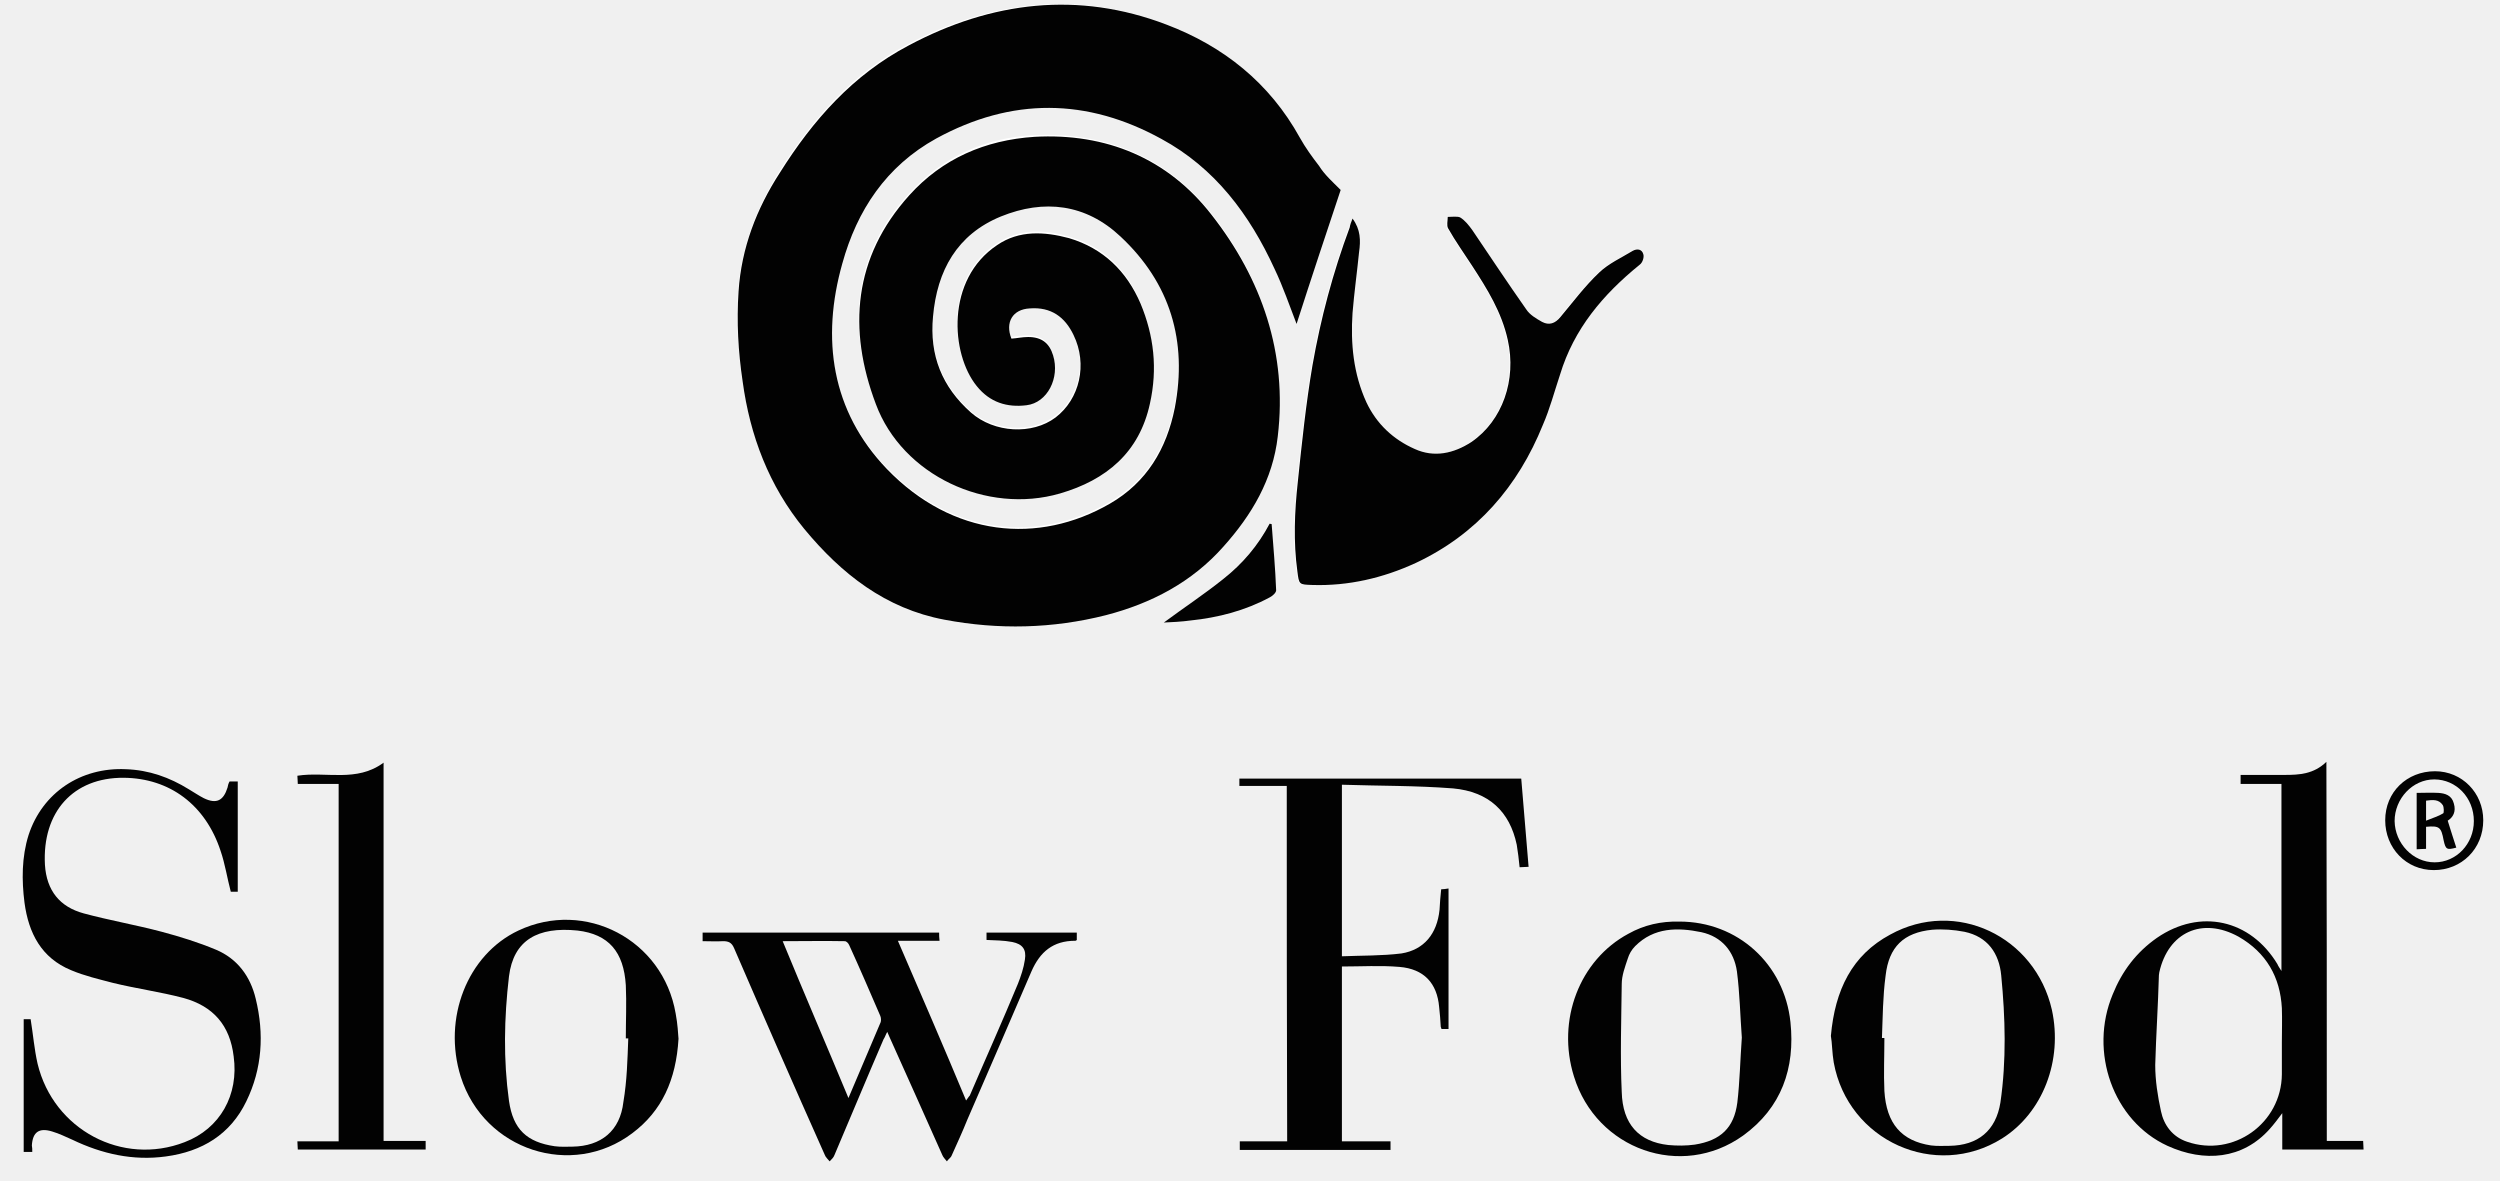
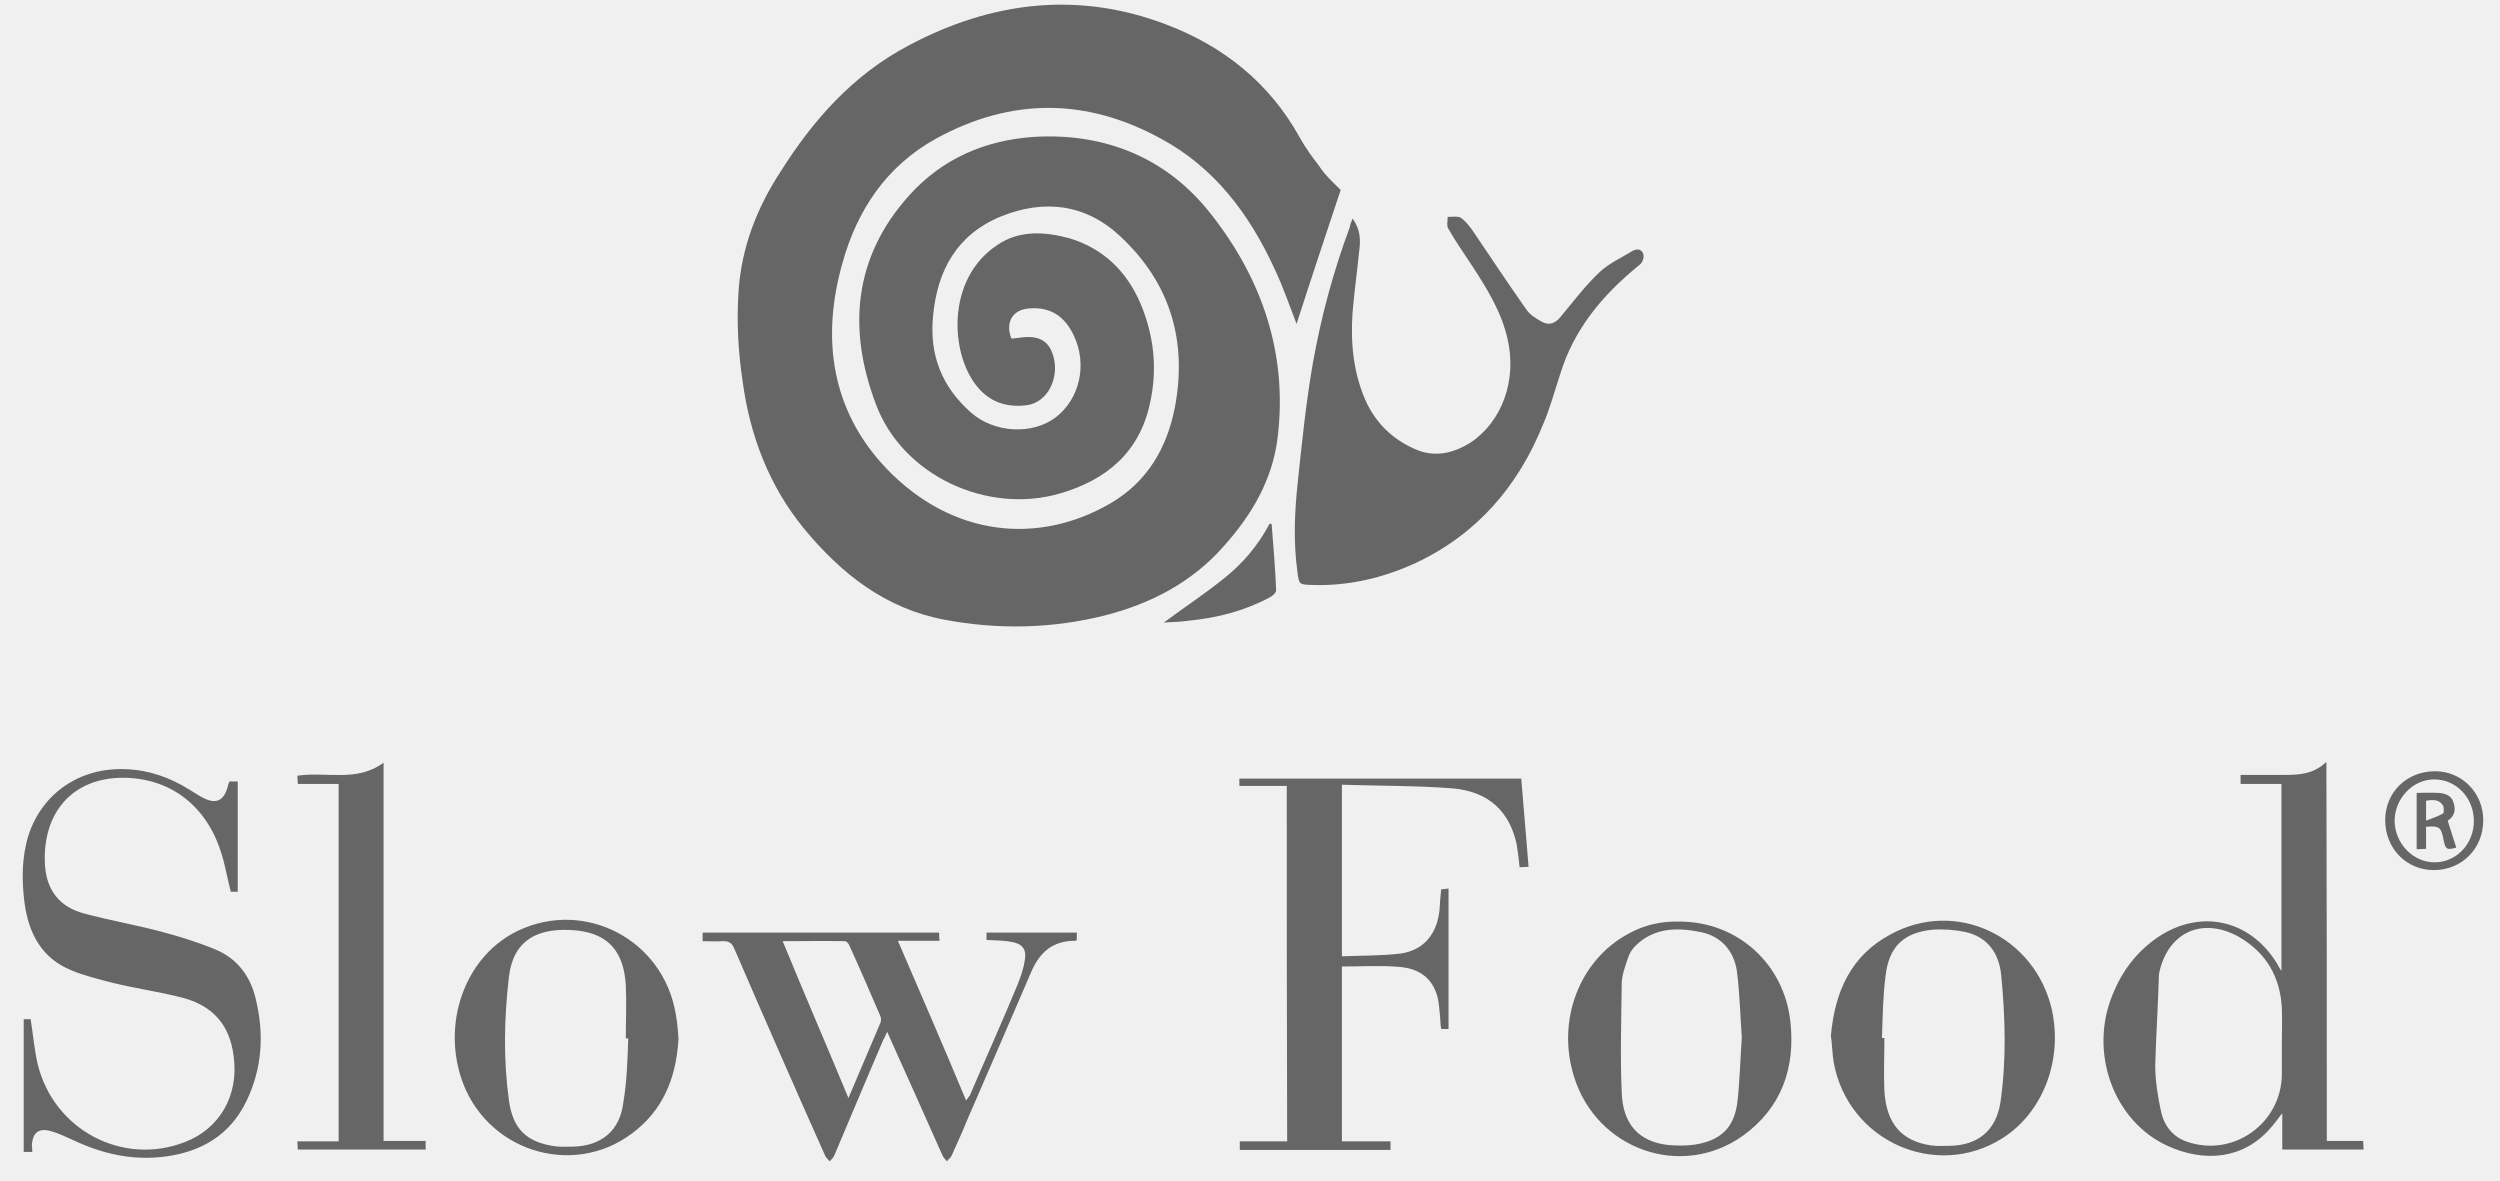
- <svg xmlns="http://www.w3.org/2000/svg" version="1.1" id="Ebene_1" x="0px" y="0px" viewBox="0 0 612 289" style="enable-background:new 0 0 612 289;" xml:space="preserve">
+ <svg xmlns="http://www.w3.org/2000/svg" viewBox="-173 136 612 289">
  <style type="text/css">
- 	.st0{opacity:0.99;}
- 	.st1{fill:#FFFFFF;}
- </style>
-   <g class="st0">
-     <path class="st1" d="M328.2,46.5c-2-2.1-3.8-3.9-5.5-6c-1.7-2.2-3.3-4.4-4.7-6.9c-7.4-13.4-18.7-22.2-32.7-27.7   c-21.5-8.2-42.5-5.8-62.8,4.8C208.8,17.8,199,29,190.8,41.9c-5.5,8.9-9.3,18.4-10.1,29c-0.5,7.4-0.1,14.8,1,22.1   c2,13.4,6.5,25.7,15.1,36.1c9.1,10.9,19.9,19.5,34.3,22.2c13.2,2.5,26.4,2.3,39.5-1.1c11.2-2.8,20.9-8.1,28.8-16.8   c7-7.7,12.2-16.5,13.3-27c2.3-20.4-3.9-38.6-16.2-54.2c-10.7-13.6-25.7-20-43.4-19.1c-12,0.6-22.4,5.3-30.6,14.3   c-13.9,15.2-15.1,32.8-8.2,51.1c6.5,17.3,27.2,26.9,45.1,21.9c11.3-3.2,19.3-10,22-22c1.8-8.4,1-16.6-2.3-24.5   c-3.3-7.9-9-13.6-17.5-16c-6-1.7-12-2-17.6,1.7c-12.7,8.5-11.4,26.6-5,34.5c3.2,3.9,7.4,5.2,12.2,4.7c5-0.6,8.2-6.6,6.5-12.2   c-1-3.1-2.8-4.5-6.1-4.5c-1.4,0-2.7,0.2-4.1,0.4c-1.7-3.9,0.4-7.1,4.5-7.4c5.2-0.2,8.6,2.1,10.7,6.5c3.4,7.1,1.5,15.6-4.4,20.2   c-5.7,4.3-15,3.8-20.7-1.2c-7-6.3-10.1-14.1-9.3-23.5c1-11.3,5.9-20,16.6-24.5c10.6-4.3,20.8-3.1,29.3,4.9   c12.2,11.4,16.5,25.6,13.3,41.9c-2,10.1-6.9,18.3-15.9,23.5c-17.5,10.1-38.5,8.2-54.6-8.5c-13.6-14.1-16.1-31.8-10.9-50.3   c3.6-12.9,10.7-23.8,23-30.6c18.4-10.1,36.9-9.8,55.1,0.1c13,7.1,21.5,18.6,27.7,31.8c2.1,4.4,3.7,9.1,5.4,13.5   C320.9,68.5,324.6,57.4,328.2,46.5z M331.1,53.5c-0.4,1-0.6,1.6-0.9,2.2c-4.1,10.9-7.1,22.2-9.1,33.7c-1.6,9.5-2.6,19.1-3.6,28.6   c-0.7,7.3-1.1,14.6-0.1,21.9c0.4,3.2,0.4,3.2,3.6,3.3c9,0.2,17.6-1.7,25.4-5.4c14.9-6.9,25-18.7,31.1-33.8   c1.6-4.1,2.8-8.2,4.2-12.3c3.6-11.2,10.7-19.7,19.5-26.9c0.6-0.5,1.1-1.7,0.9-2.5c-0.4-1.2-1.6-1.5-2.6-0.9   c-2.8,1.7-5.9,3.1-8.2,5.3c-3.4,3.3-6.4,7.1-9.5,10.9c-1.2,1.6-2.8,2.1-4.5,1.2c-1.5-0.7-3.1-1.7-3.9-3.1   c-4.5-6.4-8.7-13-13.2-19.4c-0.9-1.2-1.8-2.3-3-3.1c-0.7-0.5-2-0.1-3-0.1c0,1-0.4,2.1,0.1,2.8c1.8,3.1,3.8,6.1,5.9,9.2   c3.7,5.7,7.3,11.3,8.7,18.1c2.2,9.7-1.2,19.8-8.9,25c-4.3,2.8-9.1,4.1-13.9,1.7c-5.2-2.5-9.3-6.1-11.8-11.4   c-3.2-6.9-3.9-14.3-3.4-21.9c0.4-5,1.1-10,1.6-14.9C333.1,58.9,333.1,56.2,331.1,53.5z M284.9,152.4c2.2-0.1,4.3-0.2,6.4-0.5   c6.9-0.7,13.5-2.5,19.5-5.7c0.6-0.4,1.5-1.1,1.5-1.7c-0.2-5.4-0.7-10.8-1.1-16.2c-0.1,0-0.4-0.1-0.5-0.1   c-2.8,5.3-6.6,9.8-11.3,13.5C294.8,145.4,289.9,148.8,284.9,152.4z" />
-     <path d="M328.2,46.5c-3.6,10.8-7.3,21.9-10.8,32.8c-1.7-4.4-3.3-9.1-5.4-13.5c-6.1-13.3-14.6-24.7-27.7-31.8   c-18.2-10-36.6-10.2-55.1-0.1c-12.3,6.8-19.4,17.6-23,30.6c-5.2,18.4-2.7,36.1,10.9,50.3c16.1,16.7,37.1,18.6,54.6,8.5   c9-5.2,13.9-13.4,15.9-23.5c3.1-16.3-1.1-30.5-13.3-41.9c-8.5-8-18.7-9.2-29.3-4.9c-10.7,4.4-15.6,13.2-16.6,24.5   c-0.9,9.5,2.2,17.2,9.3,23.5c5.7,5,15,5.5,20.7,1.2c5.9-4.5,7.9-13,4.4-20.2c-2.1-4.4-5.5-6.9-10.7-6.5c-4.2,0.2-6.1,3.4-4.5,7.4   c1.4-0.1,2.7-0.4,4.1-0.4c3.3,0,5.2,1.5,6.1,4.5c1.7,5.5-1.4,11.6-6.5,12.2c-4.8,0.6-9-0.7-12.2-4.7c-6.4-7.9-7.6-26.1,5-34.5   c5.4-3.7,11.6-3.3,17.6-1.7c8.4,2.5,14.1,8.1,17.5,16c3.3,7.9,4.2,16,2.3,24.5c-2.6,12-10.7,18.7-22,22   c-17.9,5.2-38.6-4.4-45.1-21.9c-6.9-18.3-5.5-35.9,8.2-51.1c8.1-9,18.6-13.5,30.6-14.3c17.6-1,32.7,5.3,43.4,19.1   c12.3,15.7,18.6,33.9,16.2,54.2c-1.2,10.6-6.4,19.3-13.3,27c-7.7,8.7-17.6,13.9-28.8,16.8c-13,3.3-26.3,3.6-39.5,1.1   c-14.4-2.7-25.2-11.2-34.3-22.2c-8.7-10.6-13.3-22.9-15.1-36.1c-1.1-7.4-1.5-14.6-1-22.1c0.7-10.6,4.4-20.2,10.1-29   c8.1-12.9,17.9-24,31.6-31.2C242.8,0.3,264-2.2,285.5,6c14,5.3,25.3,14.3,32.7,27.7c1.4,2.5,3,4.7,4.7,6.9   C324.2,42.7,326.2,44.5,328.2,46.5z" />
-     <path d="M331.1,53.5c2,2.7,2,5.4,1.6,8.2c-0.5,5-1.2,10-1.6,14.9c-0.5,7.5,0.2,14.9,3.4,21.9c2.5,5.3,6.6,9.1,11.8,11.4   c4.8,2.2,9.6,1.1,13.9-1.7c7.6-5.2,11.1-15.2,8.9-25c-1.5-6.8-5-12.4-8.7-18.1c-2-3.1-4.1-6-5.9-9.2c-0.4-0.7-0.1-1.8-0.1-2.8   c1,0,2.2-0.2,3,0.1c1.2,0.7,2.2,2,3,3.1c4.4,6.5,8.7,13,13.2,19.4c0.9,1.4,2.5,2.3,3.9,3.1c1.7,0.9,3.2,0.4,4.5-1.2   c3.1-3.7,6-7.6,9.5-10.9c2.3-2.2,5.4-3.6,8.2-5.3c1.1-0.6,2.3-0.4,2.6,0.9c0.2,0.7-0.2,2-0.9,2.5c-9,7.3-16.1,15.7-19.5,26.9   c-1.4,4.2-2.5,8.4-4.2,12.3c-6.1,15.1-16.2,26.8-31.1,33.8c-8,3.7-16.6,5.7-25.4,5.4c-3.2-0.1-3.2-0.1-3.6-3.3   c-1-7.3-0.7-14.6,0.1-21.9c1-9.6,2-19.2,3.6-28.6c2-11.4,5-22.7,9.1-33.7C330.5,55.1,330.7,54.5,331.1,53.5z" />
-     <path d="M569.6,279.3c3.2,0,5.9,0,8.9,0c0,0.7,0.1,1.4,0.1,2.1c-6.6,0-13.2,0-19.9,0c0-2.8,0-5.5,0-8.9c-1.2,1.6-2.1,2.8-3.1,3.9   c-6.6,7.4-16,8.2-25,4.1c-13.3-6.1-19.3-23-13.4-37.1c2.3-5.7,5.8-10.3,10.8-13.8c10.6-7.3,22.9-4.5,29.5,6.4   c0.2,0.5,0.5,0.9,1,1.7c0-15.5,0-30.5,0-45.8c-3.2,0-6.5,0-10,0c0-0.9,0-1.4,0-2.2c3.7,0,7.3,0,10.8,0c3.6,0,7.1-0.2,10.2-3.2   C569.6,217.5,569.6,248.2,569.6,279.3z M558.6,255.2c0-2.8,0.1-5.5,0-8.4c-0.4-7.6-3.8-13.6-10.6-17.5c-8.9-4.9-17.2-1.1-19.4,8.7   c0,0.2-0.1,0.5-0.1,0.7c-0.2,7.4-0.7,14.8-0.9,22c0,3.8,0.6,7.6,1.4,11.3c0.7,3.4,2.8,6.3,6.4,7.5c11.3,3.9,23.1-4.5,23.2-16.5   C558.6,260.6,558.6,257.9,558.6,255.2z" />
-     <path d="M315,192.4c-3.9,0-7.6,0-11.6,0c0-0.7,0-1.2,0-1.8c23,0,45.8,0,69,0c0.6,7.3,1.2,14.4,1.8,21.6c-0.7,0-1.5,0.1-2.2,0.1   c-0.2-2-0.4-3.7-0.7-5.5c-1.7-8.1-6.8-13-15.6-13.8c-9-0.7-18.1-0.6-27.2-0.9c0,14.1,0,27.8,0,42c4.9-0.2,9.8-0.1,14.6-0.7   c5.5-0.9,8.7-4.8,9.3-10.7c0.1-1.6,0.2-3.3,0.4-5c0.6,0,1.1-0.1,1.8-0.2c0,11.4,0,22.9,0,34.4c-0.5,0-1.1,0-1.7,0   c-0.1-0.1-0.1-0.4-0.2-0.5c-0.1-1.6-0.2-3.3-0.4-4.9c-0.5-5.8-3.7-9.3-9.7-9.8c-4.7-0.4-9.3-0.1-14.1-0.1c0,14,0,28.3,0,42.8   c3.9,0,7.9,0,11.9,0c0,0.9,0,1.5,0,2.1c-12.3,0-24.6,0-36.9,0c0-0.6,0-1.2,0-2.1c3.8,0,7.6,0,11.6,0C315,250.2,315,221.4,315,192.4   z" />
-     <path d="M7.9,282c-0.7,0-1.4,0-2.1,0c0-10.8,0-21.6,0-32.5c0.6,0,1.2,0,1.7,0c0.6,3.7,0.9,7.4,1.7,10.9c3.9,16.2,20.8,25.1,36,19.2   c8.7-3.3,13.3-11.6,12-21c-0.9-7.6-5-12.3-12.3-14.3c-5.7-1.5-11.6-2.3-17.3-3.7c-3.4-0.9-6.9-1.7-10.2-3.1   c-7.3-3-10.4-9.1-11.4-16.5c-0.7-5.5-0.7-11.2,1-16.6c3.4-10.4,12.8-16.6,23.8-16.1c5.7,0.2,10.7,2,15.4,4.9   c1.2,0.7,2.5,1.6,3.7,2.2c3.1,1.5,4.8,0.6,5.8-2.6c0.1-0.5,0.2-1,0.5-1.5c0.6,0,1.2,0,2,0c0,9.1,0,17.9,0,27c-0.6,0-1.2,0-1.7,0   c-0.9-3.4-1.4-6.8-2.5-10c-3.7-11.3-12.5-17.8-23.7-17.9c-12.4-0.1-20,8.4-19.3,21.3c0.4,6.3,3.6,10.3,9.5,11.9   c6.3,1.7,12.7,2.8,19.1,4.5c4.5,1.2,9,2.6,13.3,4.4c5.2,2.2,8.4,6.5,9.7,12c2.1,8.6,1.6,17.1-2.3,25.1   c-3.9,8.1-10.8,12.3-19.7,13.5c-8,1.1-15.6-0.6-22.9-4.1c-1.6-0.7-3.2-1.5-4.9-2c-3.2-1-4.8,0.1-5,3.4C7.9,280.9,7.9,281.4,7.9,282   z" />
-     <path d="M263.6,228.3c0,0.7,0,1.4,0,1.8c-0.1,0.1-0.2,0.2-0.4,0.2c-5.4,0-8.6,2.7-10.7,7.5c-5.2,12-10.4,24.2-15.7,36.3   c-1.2,3-2.5,5.8-3.8,8.7c-0.2,0.6-0.9,1-1.2,1.5c-0.4-0.5-0.9-1-1.1-1.5c-4.3-9.6-8.5-19.1-12.8-28.6c-0.2-0.4-0.4-0.9-0.7-1.6   c-0.4,0.7-0.6,1.4-0.9,1.8c-4.1,9.5-8,18.9-12,28.3c-0.2,0.6-0.7,1.1-1.2,1.6c-0.4-0.5-1-1-1.2-1.6c-7.5-16.8-14.9-33.7-22.2-50.6   c-0.6-1.4-1.4-1.7-2.7-1.7c-1.6,0.1-3.3,0-5,0c0-0.7,0-1.4,0-2.1c19.3,0,38.5,0,57.9,0c0,0.6,0,1.2,0.1,2c-3.4,0-6.6,0-10.2,0   c5.7,13.2,11.2,25.9,16.7,39.1c0.4-0.5,0.6-0.9,0.9-1.2c3.9-9.1,8-18.2,11.8-27.4c0.7-1.8,1.4-3.8,1.7-5.9c0.4-2.5-0.6-3.8-3.1-4.3   c-2.1-0.4-4.2-0.4-6.3-0.5c0-0.6,0-1.1,0-1.8C248.6,228.3,256.1,228.3,263.6,228.3z M207.7,268.8c2.7-6.4,5.3-12.5,7.9-18.6   c0.1-0.4,0.1-1-0.1-1.5c-2.5-5.8-5-11.6-7.6-17.3c-0.2-0.5-0.7-1-1.1-1c-4.9-0.1-10,0-15.2,0C196.9,243.3,202.3,255.8,207.7,268.8z   " />
-     <path d="M93.9,279.3c3.6,0,6.9,0,10.3,0c0,0.7,0,1.4,0,2.1c-10.4,0-20.8,0-31.3,0c0-0.6-0.1-1.2-0.1-2c3.4,0,6.8,0,10.1,0   c0-29.3,0-58.3,0-87.5c-3.3,0-6.6,0-10,0c0-0.7-0.1-1.4-0.1-2c7-1.1,14.5,1.7,21.1-3.2C93.9,217.6,93.9,248.3,93.9,279.3z" />
-     <path d="M411.1,225.6c14.3,0,25.7,10.4,27.2,24.6c1.2,11.3-2.2,21-11.6,27.8c-15.1,10.8-35.9,3.4-41.4-14.5   c-4.3-13.8,1.4-28.5,13.3-34.9C402.5,226.4,406.7,225.5,411.1,225.6z M426.4,254c-0.4-5.3-0.5-10.8-1.2-16.2   c-0.7-4.9-3.7-8.5-8.7-9.6c-5.8-1.2-11.6-1.2-16.2,3.4c-0.9,0.9-1.5,2-1.8,3c-0.7,2.1-1.5,4.2-1.5,6.3c-0.1,8.9-0.4,17.7,0,26.4   c0.2,7.9,4.2,12.2,11.4,13c2.1,0.2,4.4,0.2,6.5-0.1c6.3-1,9.6-4.1,10.4-10.3C425.9,264.8,426,259.5,426.4,254z" />
-     <path d="M166.1,254.3c-0.6,10.1-4.1,17.7-11.3,23.1c-14.8,11.2-36.3,4.2-42-13.8c-4.5-14.3,1.6-29.9,14.1-35.8   c16.3-7.7,35.4,2.2,38.5,20.3C165.9,250.7,166,253.1,166.1,254.3z M153.8,254.2c-0.2,0-0.4,0-0.6,0c0-4.3,0.2-8.7,0-13   c-0.5-8.2-4.2-12.5-11.8-13.4c-9.7-1-15.7,2.3-16.8,11.2c-1.2,10.2-1.4,20.4,0,30.5c1,7,4.4,10.1,11.2,11.1c1.5,0.2,3,0.1,4.3,0.1   c7.1-0.1,11.7-3.9,12.5-10.9C153.5,264.5,153.6,259.4,153.8,254.2z" />
-     <path d="M448.2,253.6c1-11.3,5.2-19.8,14.5-24.8c16.1-8.9,35.5,0.4,39.6,18.4c2.7,12.4-2.2,25.2-12.2,31.5   c-16.3,10.2-37.7,0.6-41.2-18.6C448.5,257.8,448.5,255.2,448.2,253.6z M460.7,254.1c0.2,0,0.4,0,0.6,0c0,4.3-0.2,8.7,0,13   c0.5,8,4.2,12.2,11.4,13.3c1.5,0.2,3.1,0.1,4.5,0.1c7-0.1,11.4-3.7,12.5-10.6c1.5-10.3,1.2-20.8,0.2-31.1c-0.5-5.4-3.3-9.5-9-10.7   c-2.6-0.5-5.3-0.7-7.9-0.5c-7,0.7-10.6,4.2-11.4,11.2C460.9,244,460.9,249.1,460.7,254.1z" />
-     <path d="M284.9,152.4c5-3.7,10-7,14.6-10.7c4.7-3.7,8.5-8.2,11.3-13.5c0.1,0,0.4,0.1,0.5,0.1c0.4,5.4,0.9,10.8,1.1,16.2   c0,0.6-0.9,1.4-1.5,1.7c-6.1,3.3-12.7,5-19.5,5.7C289.2,152.2,287.1,152.3,284.9,152.4z" />
-     <path d="M595.8,213c-6.8,0-11.9-5.4-11.9-12.2c0-6.9,5.3-12,12.2-12c6.6,0,11.8,5.3,11.8,12C607.9,207.8,602.6,213,595.8,213z    M596,211.1c5.3,0,9.6-4.5,9.6-10.1c0-5.7-4.3-10.2-9.7-10.2c-5.3,0-9.7,4.7-9.7,10.2C586.3,206.5,590.7,211.1,596,211.1z" />
-     <path d="M591.6,207.9c0-4.5,0-9,0-13.8c1.7,0,3.6-0.1,5.3,0c1.7,0.1,3.3,0.6,3.8,2.6c0.6,2-0.2,3.4-1.5,4.2   c0.7,2.3,1.4,4.4,2.1,6.6c-2.3,0.6-2.6,0.5-3.1-1.8c-0.6-3.2-1-3.6-4.3-3.3c0,1.7,0,3.4,0,5.4C592.9,207.8,592.3,207.9,591.6,207.9   z M593.9,196c0,1.5,0,2.8,0,4.9c1.7-0.7,3.1-1.1,4.2-1.8c0.2-0.1,0.2-1.5-0.1-2C597,195.6,595.5,195.8,593.9,196z" />
-   </g>
+     .path{fill:#666;}
+   </style>
+   <path class="path" d="M155.2,182.5c-3.6,10.8-7.3,21.9-10.8,32.8c-1.7-4.4-3.3-9.1-5.4-13.5c-6.1-13.3-14.6-24.7-27.7-31.8  c-18.2-10-36.6-10.2-55.1-0.1c-12.3,6.8-19.4,17.6-23,30.6c-5.2,18.4-2.7,36.1,10.9,50.3c16.1,16.7,37.1,18.6,54.6,8.5  c9-5.2,13.9-13.4,15.9-23.5c3.1-16.3-1.1-30.5-13.3-41.9c-8.5-8-18.7-9.2-29.3-4.9c-10.7,4.4-15.6,13.2-16.6,24.5  c-0.9,9.5,2.2,17.2,9.3,23.5c5.7,5,15,5.5,20.7,1.2c5.9-4.5,7.9-13,4.4-20.2c-2.1-4.4-5.5-6.9-10.7-6.5c-4.2,0.2-6.1,3.4-4.5,7.4  c1.4-0.1,2.7-0.4,4.1-0.4c3.3,0,5.2,1.5,6.1,4.5c1.7,5.5-1.4,11.6-6.5,12.2c-4.8,0.6-9-0.7-12.2-4.7c-6.4-7.9-7.6-26.1,5-34.5  c5.4-3.7,11.6-3.3,17.6-1.7c8.4,2.5,14.1,8.1,17.5,16c3.3,7.9,4.2,16,2.3,24.5c-2.6,12-10.7,18.7-22,22  c-17.9,5.2-38.6-4.4-45.1-21.9c-6.9-18.3-5.5-35.9,8.2-51.1c8.1-9,18.6-13.5,30.6-14.3c17.6-1,32.7,5.3,43.4,19.1  c12.3,15.7,18.6,33.9,16.2,54.2c-1.2,10.6-6.4,19.3-13.3,27c-7.7,8.7-17.6,13.9-28.8,16.8c-13,3.3-26.3,3.6-39.5,1.1  C43.8,285,33,276.5,23.9,265.5c-8.7-10.6-13.3-22.9-15.1-36.1c-1.1-7.4-1.5-14.6-1-22.1c0.7-10.6,4.4-20.2,10.1-29  c8.1-12.9,17.9-24,31.6-31.2c20.3-10.8,41.5-13.3,63-5.1c14,5.3,25.3,14.3,32.7,27.7c1.4,2.5,3,4.7,4.7,6.9  C151.2,178.7,153.2,180.5,155.2,182.5z M158.1,189.5c2,2.7,2,5.4,1.6,8.2c-0.5,5-1.2,10-1.6,14.9c-0.5,7.5,0.2,14.9,3.4,21.9  c2.5,5.3,6.6,9.1,11.8,11.4c4.8,2.2,9.6,1.1,13.9-1.7c7.6-5.2,11.1-15.2,8.9-25c-1.5-6.8-5-12.4-8.7-18.1c-2-3.1-4.1-6-5.9-9.2  c-0.4-0.7-0.1-1.8-0.1-2.8c1,0,2.2-0.2,3,0.1c1.2,0.7,2.2,2,3,3.1c4.4,6.5,8.7,13,13.2,19.4c0.9,1.4,2.5,2.3,3.9,3.1  c1.7,0.9,3.2,0.4,4.5-1.2c3.1-3.7,6-7.6,9.5-10.9c2.3-2.2,5.4-3.6,8.2-5.3c1.1-0.6,2.3-0.4,2.6,0.9c0.2,0.7-0.2,2-0.9,2.5  c-9,7.3-16.1,15.7-19.5,26.9c-1.4,4.2-2.5,8.4-4.2,12.3c-6.1,15.1-16.2,26.8-31.1,33.8c-8,3.7-16.6,5.7-25.4,5.4  c-3.2-0.1-3.2-0.1-3.6-3.3c-1-7.3-0.7-14.6,0.1-21.9c1-9.6,2-19.2,3.6-28.6c2-11.4,5-22.7,9.1-33.7  C157.5,191.1,157.7,190.5,158.1,189.5z M396.6,415.3c3.2,0,5.9,0,8.9,0c0,0.7,0.1,1.4,0.1,2.1c-6.6,0-13.2,0-19.9,0  c0-2.8,0-5.5,0-8.9c-1.2,1.6-2.1,2.8-3.1,3.9c-6.6,7.4-16,8.2-25,4.1c-13.3-6.1-19.3-23-13.4-37.1c2.3-5.7,5.8-10.3,10.8-13.8  c10.6-7.3,22.9-4.5,29.5,6.4c0.2,0.5,0.5,0.9,1,1.7c0-15.5,0-30.5,0-45.8c-3.2,0-6.5,0-10,0c0-0.9,0-1.4,0-2.2c3.7,0,7.3,0,10.8,0  c3.6,0,7.1-0.2,10.2-3.2C396.6,353.5,396.6,384.2,396.6,415.3z M385.6,391.2c0-2.8,0.1-5.5,0-8.4c-0.4-7.6-3.8-13.6-10.6-17.5  c-8.9-4.9-17.2-1.1-19.4,8.7c0,0.2-0.1,0.5-0.1,0.7c-0.2,7.4-0.7,14.8-0.9,22c0,3.8,0.6,7.6,1.4,11.3c0.7,3.4,2.8,6.3,6.4,7.5  c11.3,3.9,23.1-4.5,23.2-16.5C385.6,396.6,385.6,393.9,385.6,391.2z M142,328.4c-3.9,0-7.6,0-11.6,0c0-0.7,0-1.2,0-1.8  c23,0,45.8,0,69,0c0.6,7.3,1.2,14.4,1.8,21.6c-0.7,0-1.5,0.1-2.2,0.1c-0.2-2-0.4-3.7-0.7-5.5c-1.7-8.1-6.8-13-15.6-13.8  c-9-0.7-18.1-0.6-27.2-0.9c0,14.1,0,27.8,0,42c4.9-0.2,9.8-0.1,14.6-0.7c5.5-0.9,8.7-4.8,9.3-10.7c0.1-1.6,0.2-3.3,0.4-5  c0.6,0,1.1-0.1,1.8-0.2c0,11.4,0,22.9,0,34.4c-0.5,0-1.1,0-1.7,0c-0.1-0.1-0.1-0.4-0.2-0.5c-0.1-1.6-0.2-3.3-0.4-4.9  c-0.5-5.8-3.7-9.3-9.7-9.8c-4.7-0.4-9.3-0.1-14.1-0.1c0,14,0,28.3,0,42.8c3.9,0,7.9,0,11.9,0c0,0.9,0,1.5,0,2.1  c-12.3,0-24.6,0-36.9,0c0-0.6,0-1.2,0-2.1c3.8,0,7.6,0,11.6,0C142,386.2,142,357.4,142,328.4z M-165.1,418c-0.7,0-1.4,0-2.1,0  c0-10.8,0-21.6,0-32.5c0.6,0,1.2,0,1.7,0c0.6,3.7,0.9,7.4,1.7,10.9c3.9,16.2,20.8,25.1,36,19.2c8.7-3.3,13.3-11.6,12-21  c-0.9-7.6-5-12.3-12.3-14.3c-5.7-1.5-11.6-2.3-17.3-3.7c-3.4-0.9-6.9-1.7-10.2-3.1c-7.3-3-10.4-9.1-11.4-16.5  c-0.7-5.5-0.7-11.2,1-16.6c3.4-10.4,12.8-16.6,23.8-16.1c5.7,0.2,10.7,2,15.4,4.9c1.2,0.7,2.5,1.6,3.7,2.2c3.1,1.5,4.8,0.6,5.8-2.6  c0.1-0.5,0.2-1,0.5-1.5c0.6,0,1.2,0,2,0c0,9.1,0,17.9,0,27c-0.6,0-1.2,0-1.7,0c-0.9-3.4-1.4-6.8-2.5-10  c-3.7-11.3-12.5-17.8-23.7-17.9c-12.4-0.1-20,8.4-19.3,21.3c0.4,6.3,3.6,10.3,9.5,11.9c6.3,1.7,12.7,2.8,19.1,4.5  c4.5,1.2,9,2.6,13.3,4.4c5.2,2.2,8.4,6.5,9.7,12c2.1,8.6,1.6,17.1-2.3,25.1c-3.9,8.1-10.8,12.3-19.7,13.5c-8,1.1-15.6-0.6-22.9-4.1  c-1.6-0.7-3.2-1.5-4.9-2c-3.2-1-4.8,0.1-5,3.4C-165.1,416.9-165.1,417.4-165.1,418z M90.6,364.3c0,0.7,0,1.4,0,1.8  c-0.1,0.1-0.2,0.2-0.4,0.2c-5.4,0-8.6,2.7-10.7,7.5c-5.2,12-10.4,24.2-15.7,36.3c-1.2,3-2.5,5.8-3.8,8.7c-0.2,0.6-0.9,1-1.2,1.5  c-0.4-0.5-0.9-1-1.1-1.5c-4.3-9.6-8.5-19.1-12.8-28.6c-0.2-0.4-0.4-0.9-0.7-1.6c-0.4,0.7-0.6,1.4-0.9,1.8c-4.1,9.5-8,18.9-12,28.3  c-0.2,0.6-0.7,1.1-1.2,1.6c-0.4-0.5-1-1-1.2-1.6C21.4,401.9,14,385,6.7,368.1c-0.6-1.4-1.4-1.7-2.7-1.7c-1.6,0.1-3.3,0-5,0  c0-0.7,0-1.4,0-2.1c19.3,0,38.5,0,57.9,0c0,0.6,0,1.2,0.1,2c-3.4,0-6.6,0-10.2,0c5.7,13.2,11.2,25.9,16.7,39.1  c0.4-0.5,0.6-0.9,0.9-1.2c3.9-9.1,8-18.2,11.8-27.4c0.7-1.8,1.4-3.8,1.7-5.9c0.4-2.5-0.6-3.8-3.1-4.3c-2.1-0.4-4.2-0.4-6.3-0.5  c0-0.6,0-1.1,0-1.8C75.6,364.3,83.1,364.3,90.6,364.3z M34.7,404.8c2.7-6.4,5.3-12.5,7.9-18.6c0.1-0.4,0.1-1-0.1-1.5  c-2.5-5.8-5-11.6-7.6-17.3c-0.2-0.5-0.7-1-1.1-1c-4.9-0.1-10,0-15.2,0C23.9,379.3,29.3,391.8,34.7,404.8z M-79.1,415.3  c3.6,0,6.9,0,10.3,0c0,0.7,0,1.4,0,2.1c-10.4,0-20.8,0-31.3,0c0-0.6-0.1-1.2-0.1-2c3.4,0,6.8,0,10.1,0c0-29.3,0-58.3,0-87.5  c-3.3,0-6.6,0-10,0c0-0.7-0.1-1.4-0.1-2c7-1.1,14.5,1.7,21.1-3.2C-79.1,353.6-79.1,384.3-79.1,415.3z M238.1,361.6  c14.3,0,25.7,10.4,27.2,24.6c1.2,11.3-2.2,21-11.6,27.8c-15.1,10.8-35.9,3.4-41.4-14.5c-4.3-13.8,1.4-28.5,13.3-34.9  C229.5,362.4,233.7,361.5,238.1,361.6z M253.4,390c-0.4-5.3-0.5-10.8-1.2-16.2c-0.7-4.9-3.7-8.5-8.7-9.6c-5.8-1.2-11.6-1.2-16.2,3.4  c-0.9,0.9-1.5,2-1.8,3c-0.7,2.1-1.5,4.2-1.5,6.3c-0.1,8.9-0.4,17.7,0,26.4c0.2,7.9,4.2,12.2,11.4,13c2.1,0.2,4.4,0.2,6.5-0.1  c6.3-1,9.6-4.1,10.4-10.3C252.9,400.8,253,395.5,253.4,390z M-6.9,390.3c-0.6,10.1-4.1,17.7-11.3,23.1c-14.8,11.2-36.3,4.2-42-13.8  c-4.5-14.3,1.6-29.9,14.1-35.8c16.3-7.7,35.4,2.2,38.5,20.3C-7.1,386.7-7,389.1-6.9,390.3z M-19.2,390.2c-0.2,0-0.4,0-0.6,0  c0-4.3,0.2-8.7,0-13c-0.5-8.2-4.2-12.5-11.8-13.4c-9.7-1-15.7,2.3-16.8,11.2c-1.2,10.2-1.4,20.4,0,30.5c1,7,4.4,10.1,11.2,11.1  c1.5,0.2,3,0.1,4.3,0.1c7.1-0.1,11.7-3.9,12.5-10.9C-19.5,400.5-19.4,395.4-19.2,390.2z M275.2,389.6c1-11.3,5.2-19.8,14.5-24.8  c16.1-8.9,35.5,0.4,39.6,18.4c2.7,12.4-2.2,25.2-12.2,31.5c-16.3,10.2-37.7,0.6-41.2-18.6C275.5,393.8,275.5,391.2,275.2,389.6z   M287.7,390.1c0.2,0,0.4,0,0.6,0c0,4.3-0.2,8.7,0,13c0.5,8,4.2,12.2,11.4,13.3c1.5,0.2,3.1,0.1,4.5,0.1c7-0.1,11.4-3.7,12.5-10.6  c1.5-10.3,1.2-20.8,0.2-31.1c-0.5-5.4-3.3-9.5-9-10.7c-2.6-0.5-5.3-0.7-7.9-0.5c-7,0.7-10.6,4.2-11.4,11.2  C287.9,380,287.9,385.1,287.7,390.1z M111.9,288.4c5-3.7,10-7,14.6-10.7c4.7-3.7,8.5-8.2,11.3-13.5c0.1,0,0.4,0.1,0.5,0.1  c0.4,5.4,0.9,10.8,1.1,16.2c0,0.6-0.9,1.4-1.5,1.7c-6.1,3.3-12.7,5-19.5,5.7C116.2,288.2,114.1,288.3,111.9,288.4z M422.8,349  c-6.8,0-11.9-5.4-11.9-12.2c0-6.9,5.3-12,12.2-12c6.6,0,11.8,5.3,11.8,12C434.9,343.8,429.6,349,422.8,349z M423,347.1  c5.3,0,9.6-4.5,9.6-10.1c0-5.7-4.3-10.2-9.7-10.2c-5.3,0-9.7,4.7-9.7,10.2C413.3,342.5,417.7,347.1,423,347.1z M418.6,343.9  c0-4.5,0-9,0-13.8c1.7,0,3.6-0.1,5.3,0c1.7,0.1,3.3,0.6,3.8,2.6c0.6,2-0.2,3.4-1.5,4.2c0.7,2.3,1.4,4.4,2.1,6.6  c-2.3,0.6-2.6,0.5-3.1-1.8c-0.6-3.2-1-3.6-4.3-3.3c0,1.7,0,3.4,0,5.4C419.9,343.8,419.3,343.9,418.6,343.9z M420.9,332  c0,1.5,0,2.8,0,4.9c1.7-0.7,3.1-1.1,4.2-1.8c0.2-0.1,0.2-1.5-0.1-2C424,331.6,422.5,331.8,420.9,332z" />
</svg>
